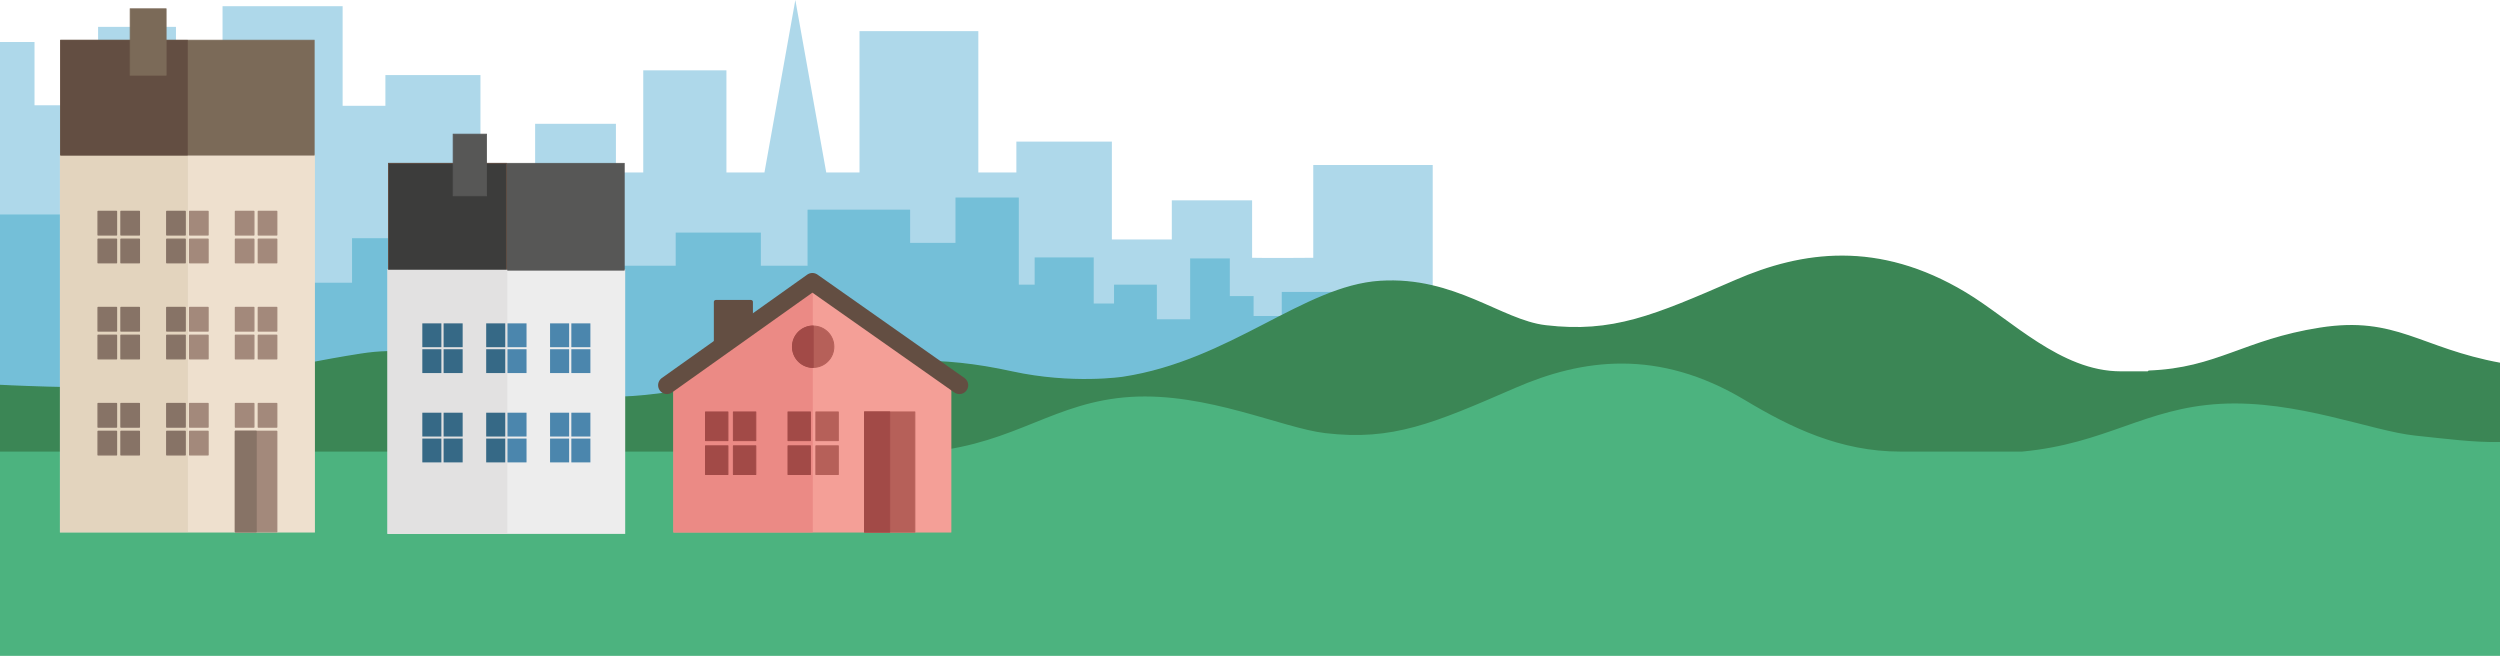
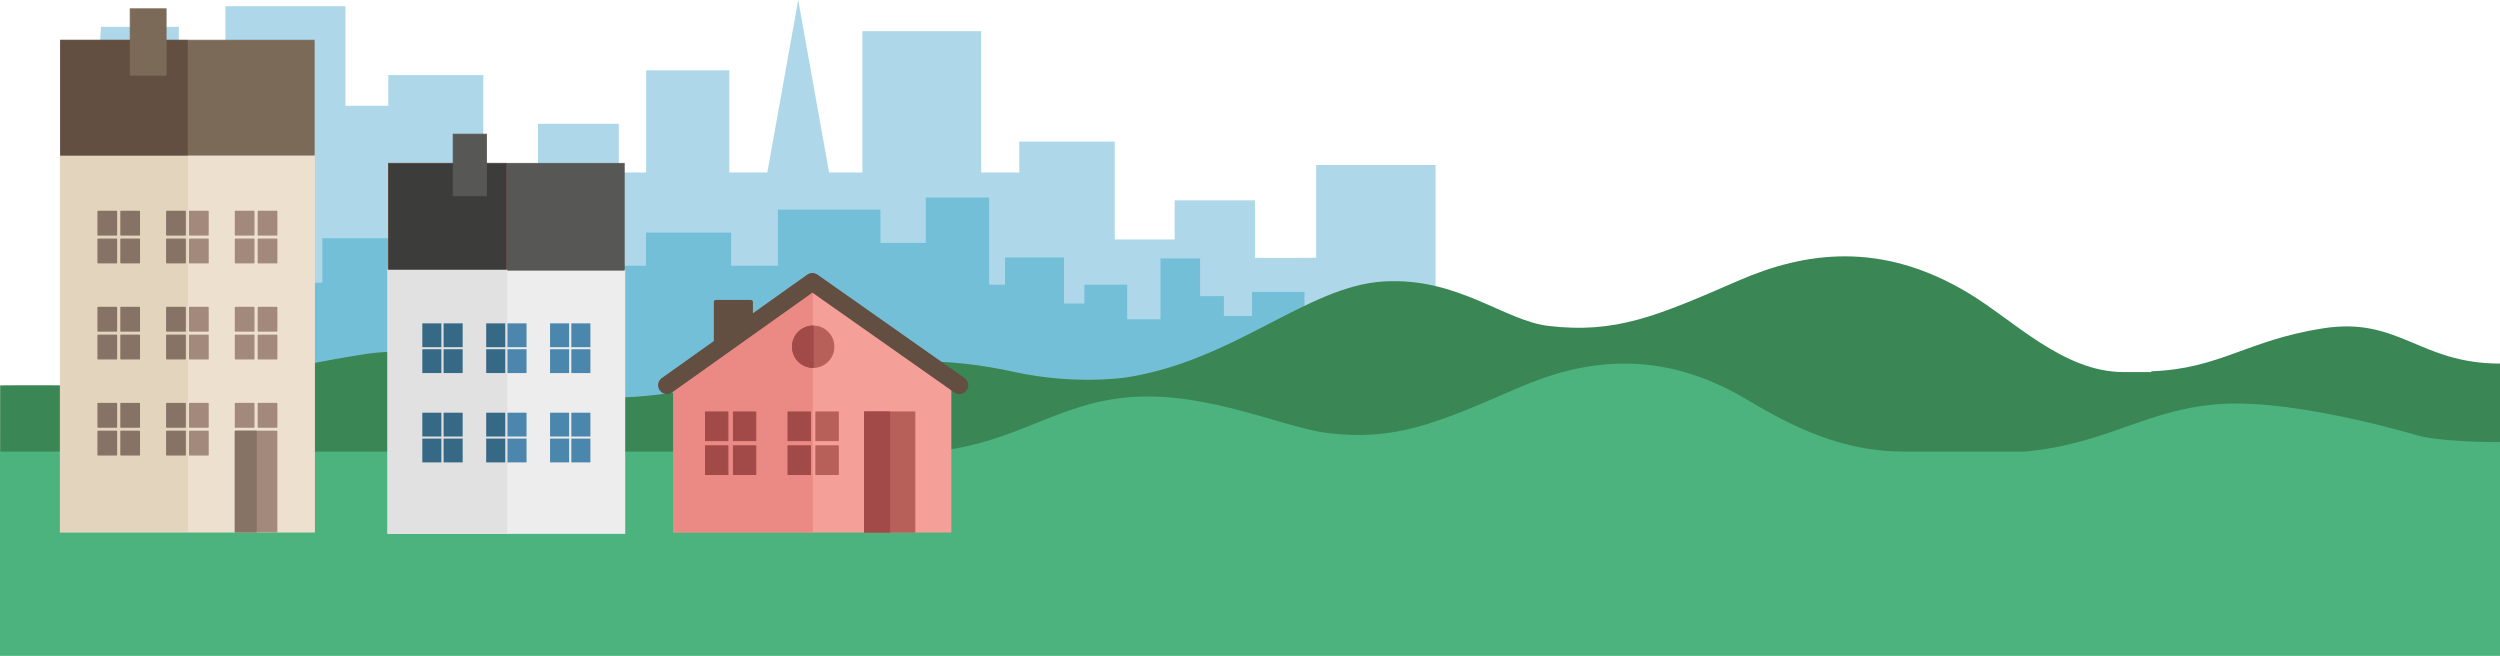
<svg xmlns="http://www.w3.org/2000/svg" version="1.1" id="Lager_1" x="0px" y="0px" width="841.891px" height="220.873px" viewBox="0 0 841.891 220.873" enable-background="new 0 0 841.891 220.873" xml:space="preserve">
  <g>
-     <path fill="#AED8EA" d="M441.249,156.256l-74.174-0.833H24.144l-25.109-0.458V14.139h12.59v21.312h21.406V9.058h26.226v26.573   h15.686V2.093h40.438v33.538h14.405V25.287h32.012v32.792h18.407V41.684h27.21V58.08h9.204V23.688h28.011V58.08h12.806L267.837,0   l10.404,58.079h11.205V10.491h40.015v47.588h12.806V47.682h32.165v32.964h20.182V67.467h27.037v19.342   c4.001,0.142,20.598,0,20.598,0v-31.25h40.227v99.406L441.249,156.256z" />
-     <polygon opacity="0.7" fill="#5BB5D0" enable-background="new    " points="441.65,135.162 383.342,135.304 -1.167,135.304    -1.167,72.233 32.499,72.233 32.499,95.219 53.517,95.219 53.517,56.41 99.931,56.41 99.931,95.219 118.555,95.219 118.555,80.218    154.63,80.218 154.63,95.219 168.303,95.219 168.303,75.813 205.853,75.813 205.853,89.485 227.543,89.485 227.543,78.333    256.222,78.333 256.222,89.485 271.945,89.485 271.945,70.608 306.489,70.608 306.489,81.779 321.762,81.779 321.762,66.512    343.096,66.512 343.096,95.856 348.431,95.856 348.431,86.687 368.311,86.687 368.311,102.228 375.163,102.228 375.163,95.856    389.582,95.856 389.582,107.508 400.796,107.508 400.796,87.018 414.146,87.018 414.146,99.702 422.156,99.702 422.156,106.421    431.633,106.421 431.633,98.302 449.29,98.302 449.29,135.162  " />
-     <path fill="#3B8655" stroke="#3B8655" stroke-width="0.506" stroke-linecap="round" stroke-linejoin="round" stroke-miterlimit="10" d="   M842.101,122.436c-27.21-4.951-35.166-15.871-60.777-11.87c-25.609,4.003-34.657,13.598-57.693,14.462l-0.244,0.273h-9.216   c-20.341,0-37.002-17.458-52.353-26.663c-29.344-17.595-54.953-13.862-77.363-4.12c-27.489,11.952-41.331,17.914-64.008,15.233   c-14.918-1.763-30.562-16.514-55.634-14.953c-25.641,1.596-50.368,26.815-86.649,32.323c0,0-17.074,2.604-37.348-1.82   c-24.317-5.308-41.211-4.466-75.458,0.707c-47.137,7.122-54.244,10.42-81.455,5.469c-27.21-4.953-36.814-16.156-62.424-12.153   c-25.61,4.002-48.363,10.271-71.4,11.136c-23.036,0.864-50.996-0.676-50.996-0.676l-0.052,76.418h0.052h843.019" />
-     <path fill="#4CB37F" d="M841.891,148.856c-9.146,0.143-17.891-1.062-28.609-2.172c-14.524-1.504-39.878-12.084-65.492-10.688   c-25.479,1.391-38.41,13.408-66.851,16.08h-40.944c-20.339,0-37.001-8.124-52.351-17.329   c-29.345-17.595-54.954-13.862-77.362-4.121c-27.493,11.953-41.333,17.915-64.009,15.233   c-14.526-1.717-39.878-13.793-65.491-12.198c-25.64,1.596-38.565,15.483-67.376,18.415H-0.965v68.796h791.05h52.017" />
+     <path fill="#AED8EA" d="M33.995,9.058h26.227v26.573h15.686V2.093h40.438v33.538h14.405V25.287h32.012v32.792h18.407V41.684h27.21   V58.08h9.204V23.688h28.011V58.08h12.806L268.802,0l10.404,58.079h11.204V10.491h40.016v47.588h12.806V47.682h32.165v32.964h20.182   V67.467h27.037v19.342c4.001,0.142,20.598,0,20.598,0v-31.25h40.228v99.406l-41.228,1.291l-74.173-0.833H25.109" />
+     <path opacity="0.7" fill="#5BB5D0" enable-background="new    " d="M22.499,95.219h21.018V56.41h46.414v38.809h18.624V80.218   h36.075v15.001h13.673V75.813h37.55v13.672h21.69V78.333h28.679v11.152h15.723V70.608h34.544v11.171h15.273V66.512h21.334v29.344   h5.335v-9.169h19.88v15.541h6.853v-6.372h14.419v11.652h11.214v-20.49h13.35v12.684h8.01v6.719h9.478v-8.119h17.656v36.86h-7.64   l-58.308,0.142H21.78" />
+     <path fill="#3B8655" d="M841.891,122.435c-27.248,0-33.986-15.87-59.598-11.869c-25.608,4.003-34.656,13.598-57.692,14.462   l-0.244,0.272h-9.216c-20.342,0-37.002-17.458-52.354-26.663c-29.344-17.595-54.953-13.862-77.363-4.12   c-27.488,11.952-41.331,17.915-64.008,15.233c-14.918-1.763-30.562-16.514-55.634-14.953   c-25.641,1.596-50.368,26.814-86.648,32.323c0,0-17.074,2.604-37.349-1.82c-24.316-5.308-41.211-4.466-75.458,0.707   c-47.137,7.122-54.244,10.421-81.455,5.47c-27.21-4.953-36.813-16.156-62.424-12.154c-25.609,4.003-48.362,10.271-71.399,11.137   c-22.905-0.995-50.996-0.676-50.996-0.676L0,206.202h0.053h841.838" />
+     <path fill="#4CB37F" d="M841.891,148.866c-20.644,0-27.645-2.182-27.645-2.182c0.503,0.134-39.878-12.084-65.492-10.688   c-25.479,1.392-38.409,13.407-66.851,16.08h-40.944c-20.339,0-37.001-8.124-52.351-17.329   c-29.345-17.596-54.954-13.861-77.362-4.121c-27.493,11.953-41.333,17.915-64.009,15.232   c-14.526-1.717-39.878-13.793-65.491-12.197c-25.64,1.596-38.564,15.482-67.376,18.415H0v68.796h791.049l50.842,0.001" />
    <g>
      <g>
        <rect x="20.425" y="52.224" fill="#EEE0CE" stroke="#EEE0CE" stroke-width="0.511" stroke-miterlimit="10" width="85.369" height="126.854" />
        <rect x="20.425" y="52.224" opacity="0.33" fill="#CBBB9F" stroke="#CBBB9F" stroke-width="0.361" stroke-miterlimit="10" enable-background="new    " width="42.685" height="126.854" />
      </g>
      <rect x="20.425" y="13.536" fill="#7B6A58" stroke="#7B6A58" stroke-width="0.282" stroke-miterlimit="10" width="85.369" height="38.688" />
      <path fill="#A3897B" stroke="#A3897B" stroke-width="0.322" stroke-miterlimit="10" d="M33.002,156.369" />
      <path fill="#C5E0EC" d="M39.478,129.465" />
      <path fill="#A3897B" stroke="#A3897B" stroke-width="0.322" stroke-miterlimit="10" d="M38.845,156.256" />
      <path fill="#A3897B" stroke="#A3897B" stroke-width="0.322" stroke-miterlimit="10" d="M53.815,156.369" />
      <path fill="#C5E0EC" d="M60.292,129.465" />
      <path fill="#A3897B" stroke="#A3897B" stroke-width="0.322" stroke-miterlimit="10" d="M59.658,156.256" />
      <g>
        <rect x="33.031" y="112.91" fill="#877366" stroke="#877366" stroke-width="0.448" stroke-linecap="round" stroke-linejoin="round" stroke-miterlimit="10" width="6.198" height="7.927" />
        <rect x="33.031" y="103.546" fill="#877366" stroke="#877366" stroke-width="0.448" stroke-linecap="round" stroke-linejoin="round" stroke-miterlimit="10" width="6.198" height="7.926" />
        <rect x="40.735" y="103.546" fill="#877366" stroke="#877366" stroke-width="0.448" stroke-linecap="round" stroke-linejoin="round" stroke-miterlimit="10" width="6.197" height="7.926" />
        <rect x="40.735" y="112.91" fill="#877366" stroke="#877366" stroke-width="0.448" stroke-linecap="round" stroke-linejoin="round" stroke-miterlimit="10" width="6.197" height="7.927" />
      </g>
-       <rect x="56.159" y="112.91" fill="#877366" stroke="#877366" stroke-width="0.448" stroke-linecap="round" stroke-linejoin="round" stroke-miterlimit="10" width="6.197" height="7.927" />
-       <rect x="56.159" y="103.546" fill="#877366" stroke="#877366" stroke-width="0.448" stroke-linecap="round" stroke-linejoin="round" stroke-miterlimit="10" width="6.197" height="7.926" />
+       <rect x="56.159" y="112.91" fill="#877366" stroke="#877366" stroke-width="0.448" stroke-linecap="round" stroke-linejoin="round" stroke-miterlimit="10" width="6.196" height="7.927" />
+       <rect x="56.159" y="103.546" fill="#877366" stroke="#877366" stroke-width="0.448" stroke-linecap="round" stroke-linejoin="round" stroke-miterlimit="10" width="6.196" height="7.926" />
      <rect x="63.862" y="103.546" fill="#A3897B" stroke="#A3897B" stroke-width="0.448" stroke-linecap="round" stroke-linejoin="round" stroke-miterlimit="10" width="6.198" height="7.926" />
      <rect x="63.862" y="112.91" fill="#A3897B" stroke="#A3897B" stroke-width="0.448" stroke-linecap="round" stroke-linejoin="round" stroke-miterlimit="10" width="6.198" height="7.927" />
      <g>
-         <rect x="79.286" y="112.91" fill="#A3897B" stroke="#A3897B" stroke-width="0.448" stroke-linecap="round" stroke-linejoin="round" stroke-miterlimit="10" width="6.198" height="7.927" />
-         <rect x="79.286" y="103.546" fill="#A3897B" stroke="#A3897B" stroke-width="0.448" stroke-linecap="round" stroke-linejoin="round" stroke-miterlimit="10" width="6.198" height="7.926" />
-         <rect x="86.991" y="103.546" fill="#A3897B" stroke="#A3897B" stroke-width="0.448" stroke-linecap="round" stroke-linejoin="round" stroke-miterlimit="10" width="6.198" height="7.926" />
-         <rect x="86.991" y="112.91" fill="#A3897B" stroke="#A3897B" stroke-width="0.448" stroke-linecap="round" stroke-linejoin="round" stroke-miterlimit="10" width="6.198" height="7.927" />
+         <rect x="79.286" y="112.91" fill="#A3897B" stroke="#A3897B" stroke-width="0.448" stroke-linecap="round" stroke-linejoin="round" stroke-miterlimit="10" width="6.197" height="7.927" />
+         <rect x="79.286" y="103.546" fill="#A3897B" stroke="#A3897B" stroke-width="0.448" stroke-linecap="round" stroke-linejoin="round" stroke-miterlimit="10" width="6.197" height="7.926" />
+         <rect x="86.991" y="103.546" fill="#A3897B" stroke="#A3897B" stroke-width="0.448" stroke-linecap="round" stroke-linejoin="round" stroke-miterlimit="10" width="6.197" height="7.926" />
+         <rect x="86.991" y="112.91" fill="#A3897B" stroke="#A3897B" stroke-width="0.448" stroke-linecap="round" stroke-linejoin="round" stroke-miterlimit="10" width="6.197" height="7.927" />
      </g>
      <g>
        <rect x="33.031" y="80.561" fill="#877366" stroke="#877366" stroke-width="0.448" stroke-linecap="round" stroke-linejoin="round" stroke-miterlimit="10" width="6.198" height="7.926" />
        <rect x="33.031" y="71.196" fill="#877366" stroke="#877366" stroke-width="0.448" stroke-linecap="round" stroke-linejoin="round" stroke-miterlimit="10" width="6.198" height="7.925" />
        <rect x="40.735" y="71.196" fill="#877366" stroke="#877366" stroke-width="0.448" stroke-linecap="round" stroke-linejoin="round" stroke-miterlimit="10" width="6.197" height="7.925" />
        <rect x="40.735" y="80.561" fill="#877366" stroke="#877366" stroke-width="0.448" stroke-linecap="round" stroke-linejoin="round" stroke-miterlimit="10" width="6.197" height="7.926" />
      </g>
-       <rect x="56.159" y="80.561" fill="#877366" stroke="#877366" stroke-width="0.448" stroke-linecap="round" stroke-linejoin="round" stroke-miterlimit="10" width="6.197" height="7.926" />
-       <rect x="56.159" y="71.196" fill="#877366" stroke="#877366" stroke-width="0.448" stroke-linecap="round" stroke-linejoin="round" stroke-miterlimit="10" width="6.197" height="7.925" />
+       <rect x="56.159" y="80.561" fill="#877366" stroke="#877366" stroke-width="0.448" stroke-linecap="round" stroke-linejoin="round" stroke-miterlimit="10" width="6.196" height="7.926" />
+       <rect x="56.159" y="71.196" fill="#877366" stroke="#877366" stroke-width="0.448" stroke-linecap="round" stroke-linejoin="round" stroke-miterlimit="10" width="6.196" height="7.925" />
      <rect x="63.862" y="71.196" fill="#A3897B" stroke="#A3897B" stroke-width="0.448" stroke-linecap="round" stroke-linejoin="round" stroke-miterlimit="10" width="6.198" height="7.925" />
      <rect x="63.862" y="80.561" fill="#A3897B" stroke="#A3897B" stroke-width="0.448" stroke-linecap="round" stroke-linejoin="round" stroke-miterlimit="10" width="6.198" height="7.926" />
      <g>
-         <rect x="79.286" y="80.561" fill="#A3897B" stroke="#A3897B" stroke-width="0.448" stroke-linecap="round" stroke-linejoin="round" stroke-miterlimit="10" width="6.198" height="7.926" />
-         <rect x="79.286" y="71.196" fill="#A3897B" stroke="#A3897B" stroke-width="0.448" stroke-linecap="round" stroke-linejoin="round" stroke-miterlimit="10" width="6.198" height="7.925" />
-         <rect x="86.991" y="71.196" fill="#A3897B" stroke="#A3897B" stroke-width="0.448" stroke-linecap="round" stroke-linejoin="round" stroke-miterlimit="10" width="6.198" height="7.925" />
-         <rect x="86.991" y="80.561" fill="#A3897B" stroke="#A3897B" stroke-width="0.448" stroke-linecap="round" stroke-linejoin="round" stroke-miterlimit="10" width="6.198" height="7.926" />
+         <rect x="79.286" y="80.561" fill="#A3897B" stroke="#A3897B" stroke-width="0.448" stroke-linecap="round" stroke-linejoin="round" stroke-miterlimit="10" width="6.197" height="7.926" />
+         <rect x="79.286" y="71.196" fill="#A3897B" stroke="#A3897B" stroke-width="0.448" stroke-linecap="round" stroke-linejoin="round" stroke-miterlimit="10" width="6.197" height="7.925" />
+         <rect x="86.991" y="71.196" fill="#A3897B" stroke="#A3897B" stroke-width="0.448" stroke-linecap="round" stroke-linejoin="round" stroke-miterlimit="10" width="6.197" height="7.925" />
+         <rect x="86.991" y="80.561" fill="#A3897B" stroke="#A3897B" stroke-width="0.448" stroke-linecap="round" stroke-linejoin="round" stroke-miterlimit="10" width="6.197" height="7.926" />
      </g>
      <g>
        <rect x="33.031" y="145.261" fill="#877366" stroke="#877366" stroke-width="0.448" stroke-linecap="round" stroke-linejoin="round" stroke-miterlimit="10" width="6.198" height="7.926" />
        <rect x="33.031" y="135.896" fill="#877366" stroke="#877366" stroke-width="0.448" stroke-linecap="round" stroke-linejoin="round" stroke-miterlimit="10" width="6.198" height="7.926" />
        <rect x="40.735" y="135.896" fill="#877366" stroke="#877366" stroke-width="0.448" stroke-linecap="round" stroke-linejoin="round" stroke-miterlimit="10" width="6.197" height="7.926" />
        <rect x="40.735" y="145.261" fill="#877366" stroke="#877366" stroke-width="0.448" stroke-linecap="round" stroke-linejoin="round" stroke-miterlimit="10" width="6.197" height="7.926" />
      </g>
-       <rect x="56.159" y="145.261" fill="#877366" stroke="#877366" stroke-width="0.448" stroke-linecap="round" stroke-linejoin="round" stroke-miterlimit="10" width="6.197" height="7.926" />
-       <rect x="56.159" y="135.896" fill="#877366" stroke="#877366" stroke-width="0.448" stroke-linecap="round" stroke-linejoin="round" stroke-miterlimit="10" width="6.197" height="7.926" />
+       <rect x="56.159" y="145.261" fill="#877366" stroke="#877366" stroke-width="0.448" stroke-linecap="round" stroke-linejoin="round" stroke-miterlimit="10" width="6.196" height="7.926" />
+       <rect x="56.159" y="135.896" fill="#877366" stroke="#877366" stroke-width="0.448" stroke-linecap="round" stroke-linejoin="round" stroke-miterlimit="10" width="6.196" height="7.926" />
      <rect x="63.862" y="135.896" fill="#A3897B" stroke="#A3897B" stroke-width="0.448" stroke-linecap="round" stroke-linejoin="round" stroke-miterlimit="10" width="6.198" height="7.926" />
      <rect x="63.862" y="145.261" fill="#A3897B" stroke="#A3897B" stroke-width="0.448" stroke-linecap="round" stroke-linejoin="round" stroke-miterlimit="10" width="6.198" height="7.926" />
-       <rect x="79.286" y="145.261" fill="#A3897B" stroke="#A3897B" stroke-width="0.448" stroke-linecap="round" stroke-linejoin="round" stroke-miterlimit="10" width="13.902" height="33.817" />
-       <rect x="79.286" y="135.896" fill="#A3897B" stroke="#A3897B" stroke-width="0.448" stroke-linecap="round" stroke-linejoin="round" stroke-miterlimit="10" width="6.198" height="7.926" />
-       <rect x="86.991" y="135.896" fill="#A3897B" stroke="#A3897B" stroke-width="0.448" stroke-linecap="round" stroke-linejoin="round" stroke-miterlimit="10" width="6.198" height="7.926" />
+       <rect x="79.286" y="145.261" fill="#A3897B" stroke="#A3897B" stroke-width="0.448" stroke-linecap="round" stroke-linejoin="round" stroke-miterlimit="10" width="13.901" height="33.817" />
+       <rect x="79.286" y="135.896" fill="#A3897B" stroke="#A3897B" stroke-width="0.448" stroke-linecap="round" stroke-linejoin="round" stroke-miterlimit="10" width="6.197" height="7.926" />
+       <rect x="86.991" y="135.896" fill="#A3897B" stroke="#A3897B" stroke-width="0.448" stroke-linecap="round" stroke-linejoin="round" stroke-miterlimit="10" width="6.197" height="7.926" />
      <rect x="20.425" y="13.536" fill="#634E42" stroke="#634E42" stroke-width="0.2" stroke-miterlimit="10" width="42.685" height="38.688" />
      <rect x="43.833" y="2.968" fill="#7B6A58" stroke="#7B6A58" stroke-width="0.282" stroke-miterlimit="10" width="12.102" height="22.344" />
-       <rect x="79.286" y="145.261" fill="#877366" stroke="#877366" stroke-width="0.448" stroke-linecap="round" stroke-linejoin="round" stroke-miterlimit="10" width="6.951" height="33.817" />
+       <rect x="79.286" y="145.261" fill="#877366" stroke="#877366" stroke-width="0.448" stroke-linecap="round" stroke-linejoin="round" stroke-miterlimit="10" width="6.95" height="33.817" />
    </g>
    <g>
      <polygon fill="#F49F97" stroke="#F49F97" stroke-width="0.234" stroke-miterlimit="10" points="320.256,179.201 226.881,179.201     226.881,127.935 273.568,94.906 320.256,127.935   " />
      <polygon opacity="0.7" fill="#E7827E" stroke="#E7827E" stroke-width="0.234" stroke-miterlimit="10" enable-background="new    " points="    273.568,179.201 226.881,179.201 226.881,127.935 273.568,94.906   " />
      <rect x="237.581" y="150.136" fill="#A24A47" stroke="#A24A47" stroke-width="0.335" stroke-linecap="round" stroke-linejoin="round" stroke-miterlimit="10" width="7.554" height="9.658" />
      <rect x="237.581" y="138.72" fill="#A24A47" stroke="#A24A47" stroke-width="0.335" stroke-linecap="round" stroke-linejoin="round" stroke-miterlimit="10" width="7.554" height="9.66" />
      <rect x="246.972" y="138.72" fill="#A24A47" stroke="#A24A47" stroke-width="0.335" stroke-linecap="round" stroke-linejoin="round" stroke-miterlimit="10" width="7.553" height="9.66" />
      <rect x="246.972" y="150.136" fill="#A24A47" stroke="#A24A47" stroke-width="0.335" stroke-linecap="round" stroke-linejoin="round" stroke-miterlimit="10" width="7.553" height="9.658" />
-       <rect x="265.36" y="150.136" fill="#A24A47" stroke="#A24A47" stroke-width="0.335" stroke-linecap="round" stroke-linejoin="round" stroke-miterlimit="10" width="7.555" height="9.658" />
-       <rect x="265.36" y="138.72" fill="#A24A47" stroke="#A24A47" stroke-width="0.335" stroke-linecap="round" stroke-linejoin="round" stroke-miterlimit="10" width="7.555" height="9.66" />
+       <rect x="265.36" y="150.136" fill="#A24A47" stroke="#A24A47" stroke-width="0.335" stroke-linecap="round" stroke-linejoin="round" stroke-miterlimit="10" width="7.556" height="9.658" />
+       <rect x="265.36" y="138.72" fill="#A24A47" stroke="#A24A47" stroke-width="0.335" stroke-linecap="round" stroke-linejoin="round" stroke-miterlimit="10" width="7.556" height="9.66" />
      <rect x="274.752" y="138.72" fill="#B66059" stroke="#B66059" stroke-width="0.335" stroke-linecap="round" stroke-linejoin="round" stroke-miterlimit="10" width="7.555" height="9.66" />
      <rect x="274.752" y="150.136" fill="#B66059" stroke="#B66059" stroke-width="0.335" stroke-linecap="round" stroke-linejoin="round" stroke-miterlimit="10" width="7.555" height="9.658" />
      <rect x="291.135" y="138.72" fill="#B66059" stroke="#B66059" stroke-width="0.335" stroke-linecap="round" stroke-linejoin="round" stroke-miterlimit="10" width="16.943" height="40.481" />
      <rect x="291.135" y="138.72" fill="#A24A47" stroke="#A24A47" stroke-width="0.335" stroke-linecap="round" stroke-linejoin="round" stroke-miterlimit="10" width="8.472" height="40.481" />
      <polyline fill="none" stroke="#634E42" stroke-width="5.954" stroke-linecap="round" stroke-linejoin="round" stroke-miterlimit="10" points="    224.598,129.728 273.568,94.906 323.08,129.728   " />
      <circle fill="#B66059" stroke="#B66059" stroke-width="0.335" stroke-linecap="round" stroke-linejoin="round" stroke-miterlimit="10" cx="273.839" cy="116.762" r="6.971" />
-       <path fill="#A24A47" stroke="#A24A47" stroke-width="0.335" stroke-linecap="round" stroke-linejoin="round" stroke-miterlimit="10" d="    M273.839,123.729c-3.85,0-6.971-3.119-6.971-6.967c0-3.849,3.121-6.969,6.971-6.969V123.729z" />
+       <path fill="#A24A47" stroke="#A24A47" stroke-width="0.335" stroke-linecap="round" stroke-linejoin="round" stroke-miterlimit="10" d="    M273.839,123.729c-3.851,0-6.971-3.119-6.971-6.967c0-3.85,3.12-6.97,6.971-6.97V123.729z" />
      <polygon fill="#634E42" stroke="#634E42" stroke-width="1.323" stroke-linecap="round" stroke-linejoin="round" stroke-miterlimit="10" points="    252.89,109.794 241.054,117.916 241.054,101.675 252.89,101.675   " />
    </g>
    <g>
-       <rect x="130.823" y="90.976" fill="#EDEDED" stroke="#EDEDED" stroke-width="0.654" stroke-miterlimit="10" width="79.391" height="88.489" />
-       <rect x="130.823" y="54.998" fill="#575756" stroke="#575756" stroke-width="0.263" stroke-miterlimit="10" width="79.391" height="35.978" />
+       <rect x="130.823" y="90.976" fill="#EDEDED" stroke="#EDEDED" stroke-width="0.654" stroke-miterlimit="10" width="79.392" height="88.489" />
+       <rect x="130.823" y="54.998" fill="#575756" stroke="#575756" stroke-width="0.263" stroke-miterlimit="10" width="79.392" height="35.978" />
      <rect x="130.823" y="54.998" fill="#3C3C3B" stroke="#634E42" stroke-width="0.263" stroke-miterlimit="10" width="39.695" height="36.069" />
      <rect x="152.593" y="45.169" fill="#575756" stroke="#575756" stroke-width="0.263" stroke-miterlimit="10" width="11.253" height="20.779" />
      <rect x="130.823" y="91.172" fill="#E2E1E1" stroke="#E2E1E1" stroke-width="0.654" stroke-miterlimit="10" width="39.695" height="88.293" />
      <path fill="#A3897B" stroke="#A3897B" stroke-width="0.299" stroke-miterlimit="10" d="M142.519,158.347" />
      <path fill="#C5E0EC" d="M148.542,133.325" />
      <path fill="#A3897B" stroke="#A3897B" stroke-width="0.299" stroke-miterlimit="10" d="M147.952,158.241" />
      <path fill="#A3897B" stroke="#A3897B" stroke-width="0.299" stroke-miterlimit="10" d="M161.875,158.347" />
      <path fill="#C5E0EC" d="M167.897,133.325" />
      <path fill="#A3897B" stroke="#A3897B" stroke-width="0.299" stroke-miterlimit="10" d="M167.309,158.241" />
      <g>
        <g>
          <rect x="142.546" y="117.933" fill="#366986" stroke="#366986" stroke-width="0.654" stroke-miterlimit="10" width="5.765" height="7.369" />
          <rect x="142.546" y="109.222" fill="#366986" stroke="#366986" stroke-width="0.654" stroke-miterlimit="10" width="5.765" height="7.37" />
          <rect x="149.71" y="109.222" fill="#366986" stroke="#366986" stroke-width="0.654" stroke-miterlimit="10" width="5.766" height="7.37" />
          <rect x="149.71" y="117.933" fill="#366986" stroke="#366986" stroke-width="0.654" stroke-miterlimit="10" width="5.766" height="7.369" />
        </g>
        <g>
          <rect x="142.546" y="148.017" fill="#366986" stroke="#366986" stroke-width="0.654" stroke-miterlimit="10" width="5.765" height="7.369" />
          <rect x="142.546" y="139.308" fill="#366986" stroke="#366986" stroke-width="0.654" stroke-miterlimit="10" width="5.765" height="7.369" />
          <rect x="149.71" y="139.308" fill="#366986" stroke="#366986" stroke-width="0.654" stroke-miterlimit="10" width="5.766" height="7.369" />
          <rect x="149.71" y="148.017" fill="#366986" stroke="#366986" stroke-width="0.654" stroke-miterlimit="10" width="5.766" height="7.369" />
        </g>
      </g>
      <rect x="164.054" y="117.933" fill="#366986" stroke="#366986" stroke-width="0.654" stroke-miterlimit="10" width="5.764" height="7.369" />
      <rect x="164.054" y="109.222" fill="#366986" stroke="#366986" stroke-width="0.654" stroke-miterlimit="10" width="5.764" height="7.37" />
      <rect x="171.219" y="109.222" fill="#4B86AD" stroke="#4B86AD" stroke-width="0.654" stroke-miterlimit="10" width="5.764" height="7.37" />
      <rect x="171.219" y="117.933" fill="#4B86AD" stroke="#4B86AD" stroke-width="0.654" stroke-miterlimit="10" width="5.764" height="7.369" />
      <rect x="164.054" y="148.017" fill="#366986" stroke="#366986" stroke-width="0.654" stroke-miterlimit="10" width="5.764" height="7.369" />
      <rect x="164.054" y="139.308" fill="#366986" stroke="#366986" stroke-width="0.654" stroke-miterlimit="10" width="5.764" height="7.369" />
      <rect x="171.219" y="139.308" fill="#4B86AD" stroke="#4B86AD" stroke-width="0.654" stroke-miterlimit="10" width="5.764" height="7.369" />
      <rect x="171.219" y="148.017" fill="#4B86AD" stroke="#4B86AD" stroke-width="0.654" stroke-miterlimit="10" width="5.764" height="7.369" />
      <g>
-         <rect x="185.563" y="117.933" fill="#4B86AD" stroke="#4B86AD" stroke-width="0.654" stroke-miterlimit="10" width="5.764" height="7.369" />
-         <rect x="185.563" y="109.222" fill="#4B86AD" stroke="#4B86AD" stroke-width="0.654" stroke-miterlimit="10" width="5.764" height="7.37" />
-         <rect x="192.728" y="109.222" fill="#4B86AD" stroke="#4B86AD" stroke-width="0.654" stroke-miterlimit="10" width="5.763" height="7.37" />
-         <rect x="192.728" y="117.933" fill="#4B86AD" stroke="#4B86AD" stroke-width="0.654" stroke-miterlimit="10" width="5.763" height="7.369" />
+         <rect x="185.563" y="117.933" fill="#4B86AD" stroke="#4B86AD" stroke-width="0.654" stroke-miterlimit="10" width="5.765" height="7.369" />
+         <rect x="185.563" y="109.222" fill="#4B86AD" stroke="#4B86AD" stroke-width="0.654" stroke-miterlimit="10" width="5.765" height="7.37" />
+         <rect x="192.728" y="109.222" fill="#4B86AD" stroke="#4B86AD" stroke-width="0.654" stroke-miterlimit="10" width="5.764" height="7.37" />
+         <rect x="192.728" y="117.933" fill="#4B86AD" stroke="#4B86AD" stroke-width="0.654" stroke-miterlimit="10" width="5.764" height="7.369" />
      </g>
-       <rect x="185.563" y="139.308" fill="#4B86AD" stroke="#4B86AD" stroke-width="0.654" stroke-miterlimit="10" width="5.764" height="7.369" />
-       <rect x="192.728" y="139.308" fill="#4B86AD" stroke="#4B86AD" stroke-width="0.654" stroke-miterlimit="10" width="5.763" height="7.369" />
-       <rect x="185.563" y="148.017" fill="#4B86AD" stroke="#4B86AD" stroke-width="0.654" stroke-miterlimit="10" width="5.764" height="7.369" />
-       <rect x="192.728" y="148.017" fill="#4B86AD" stroke="#4B86AD" stroke-width="0.654" stroke-miterlimit="10" width="5.763" height="7.369" />
+       <rect x="185.563" y="139.308" fill="#4B86AD" stroke="#4B86AD" stroke-width="0.654" stroke-miterlimit="10" width="5.765" height="7.369" />
+       <rect x="192.728" y="139.308" fill="#4B86AD" stroke="#4B86AD" stroke-width="0.654" stroke-miterlimit="10" width="5.764" height="7.369" />
+       <rect x="185.563" y="148.017" fill="#4B86AD" stroke="#4B86AD" stroke-width="0.654" stroke-miterlimit="10" width="5.765" height="7.369" />
+       <rect x="192.728" y="148.017" fill="#4B86AD" stroke="#4B86AD" stroke-width="0.654" stroke-miterlimit="10" width="5.764" height="7.369" />
    </g>
  </g>
</svg>
